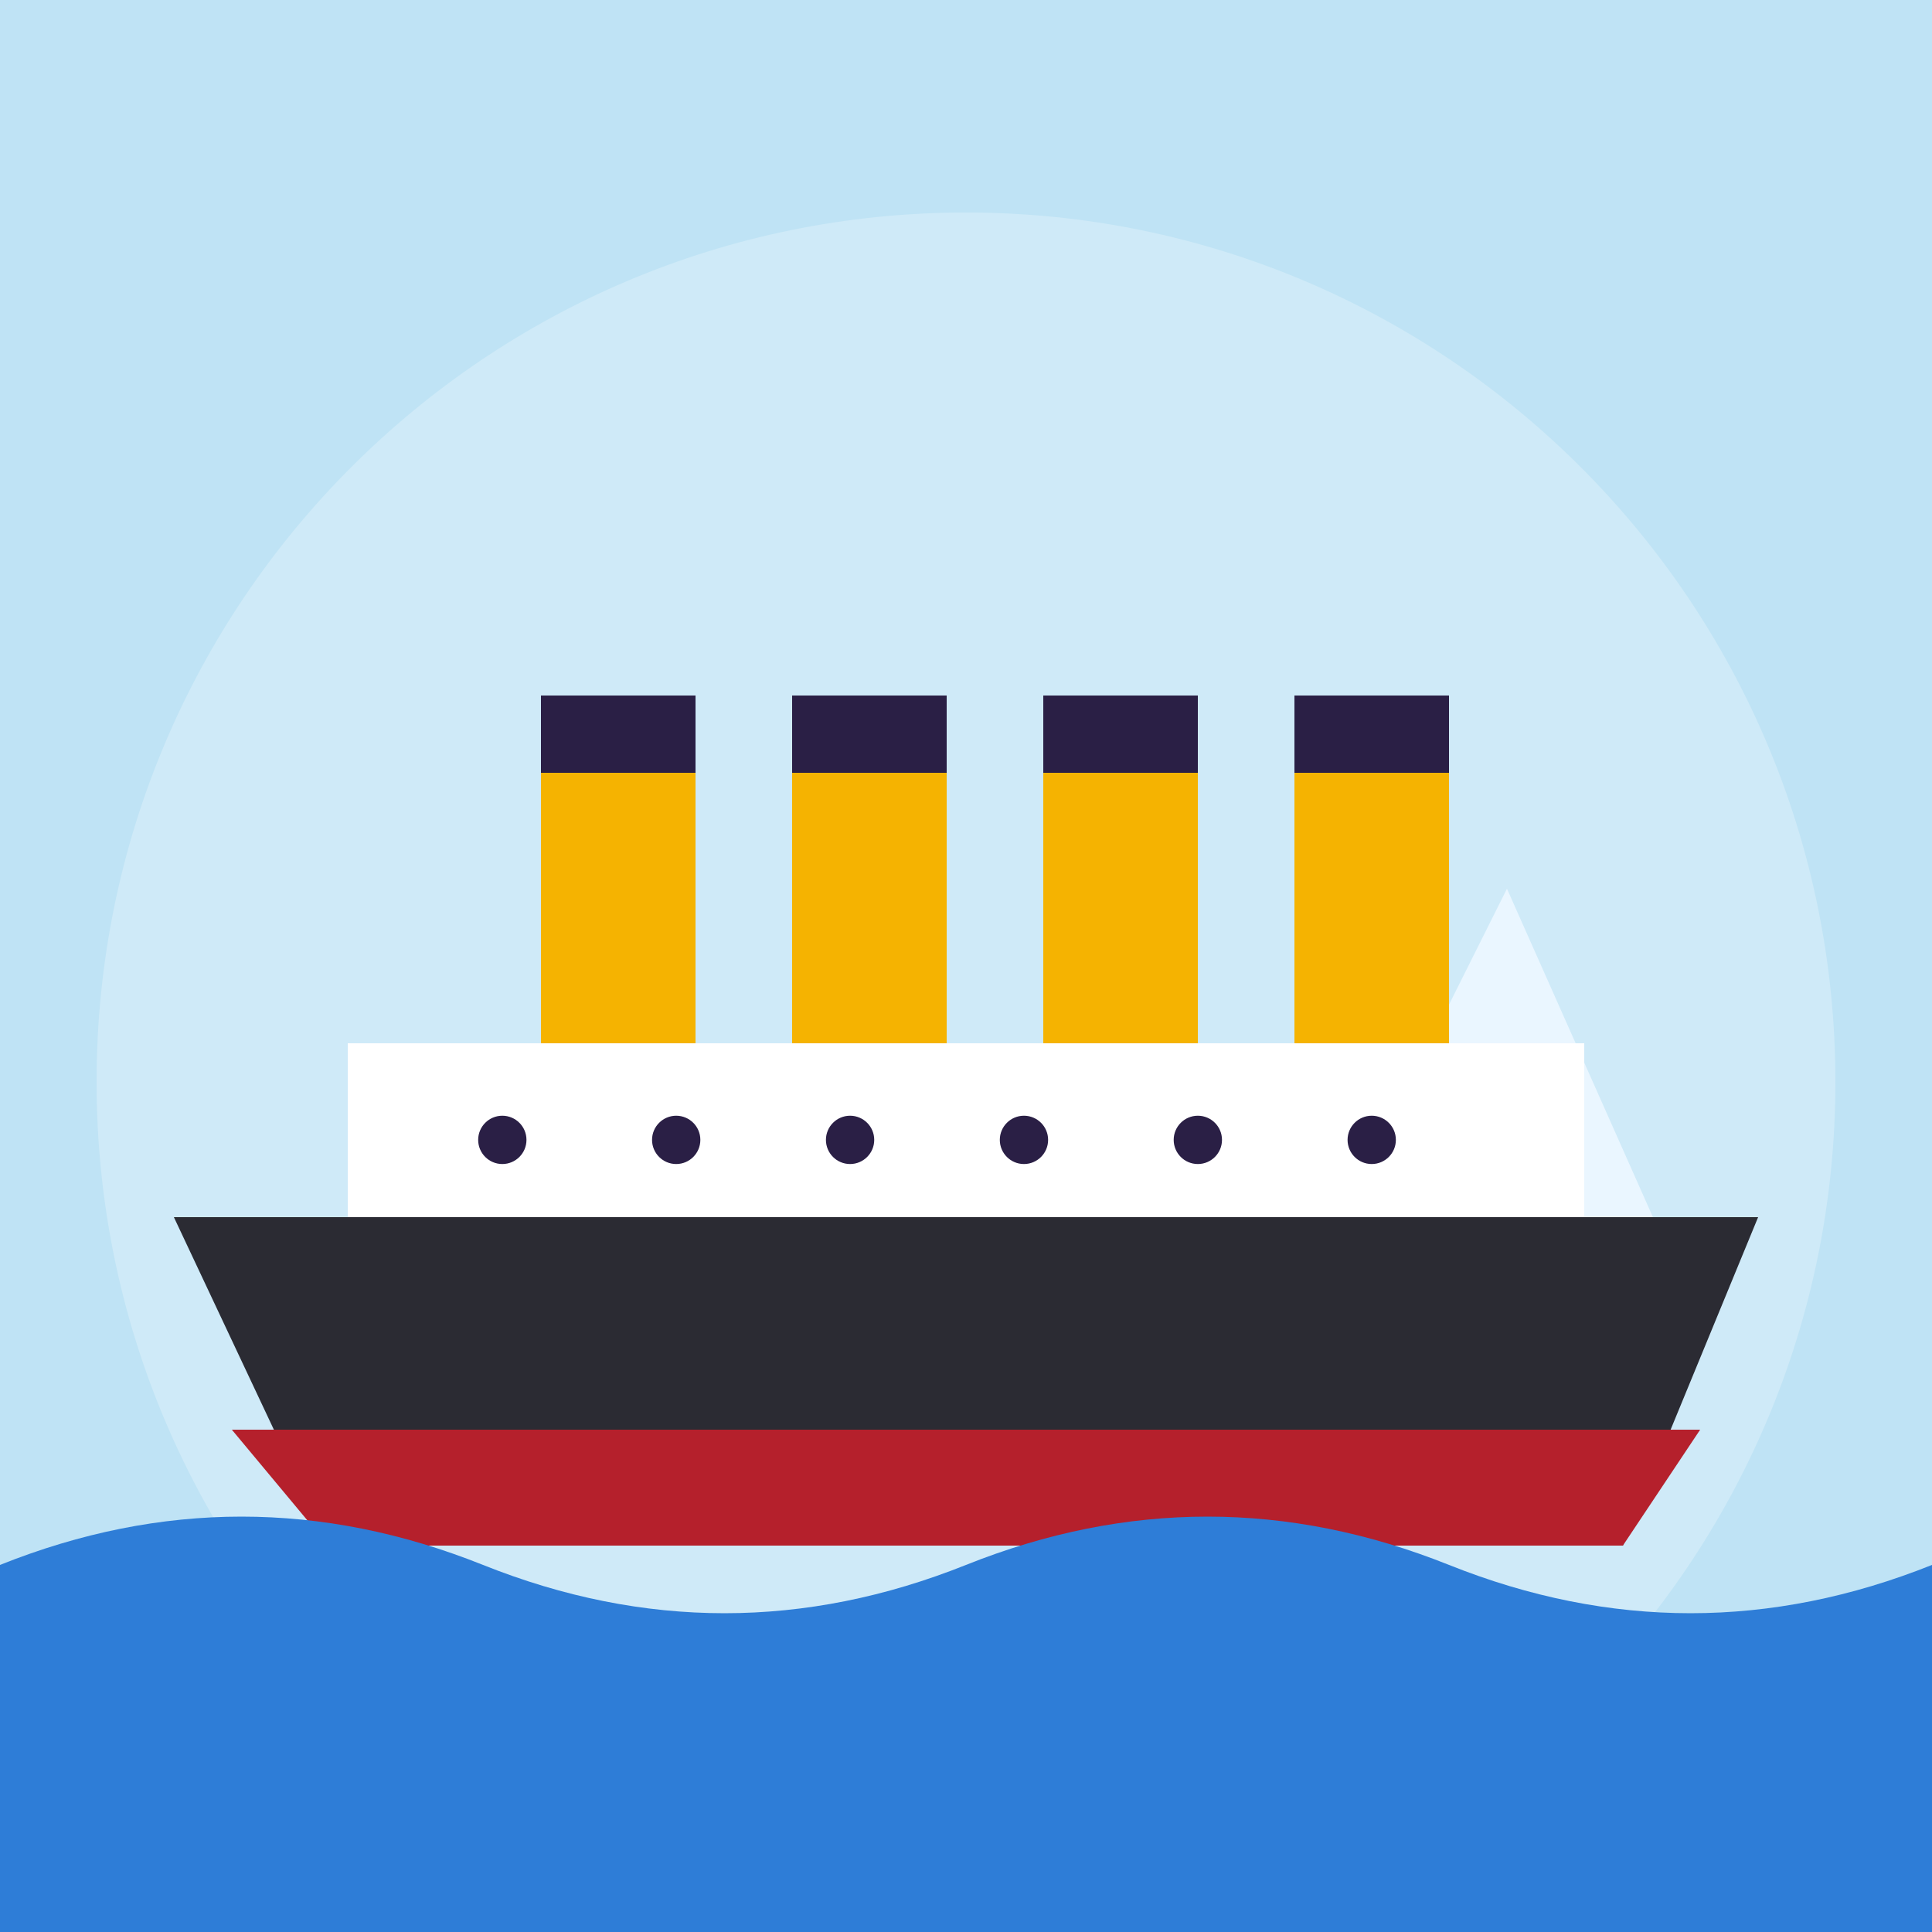
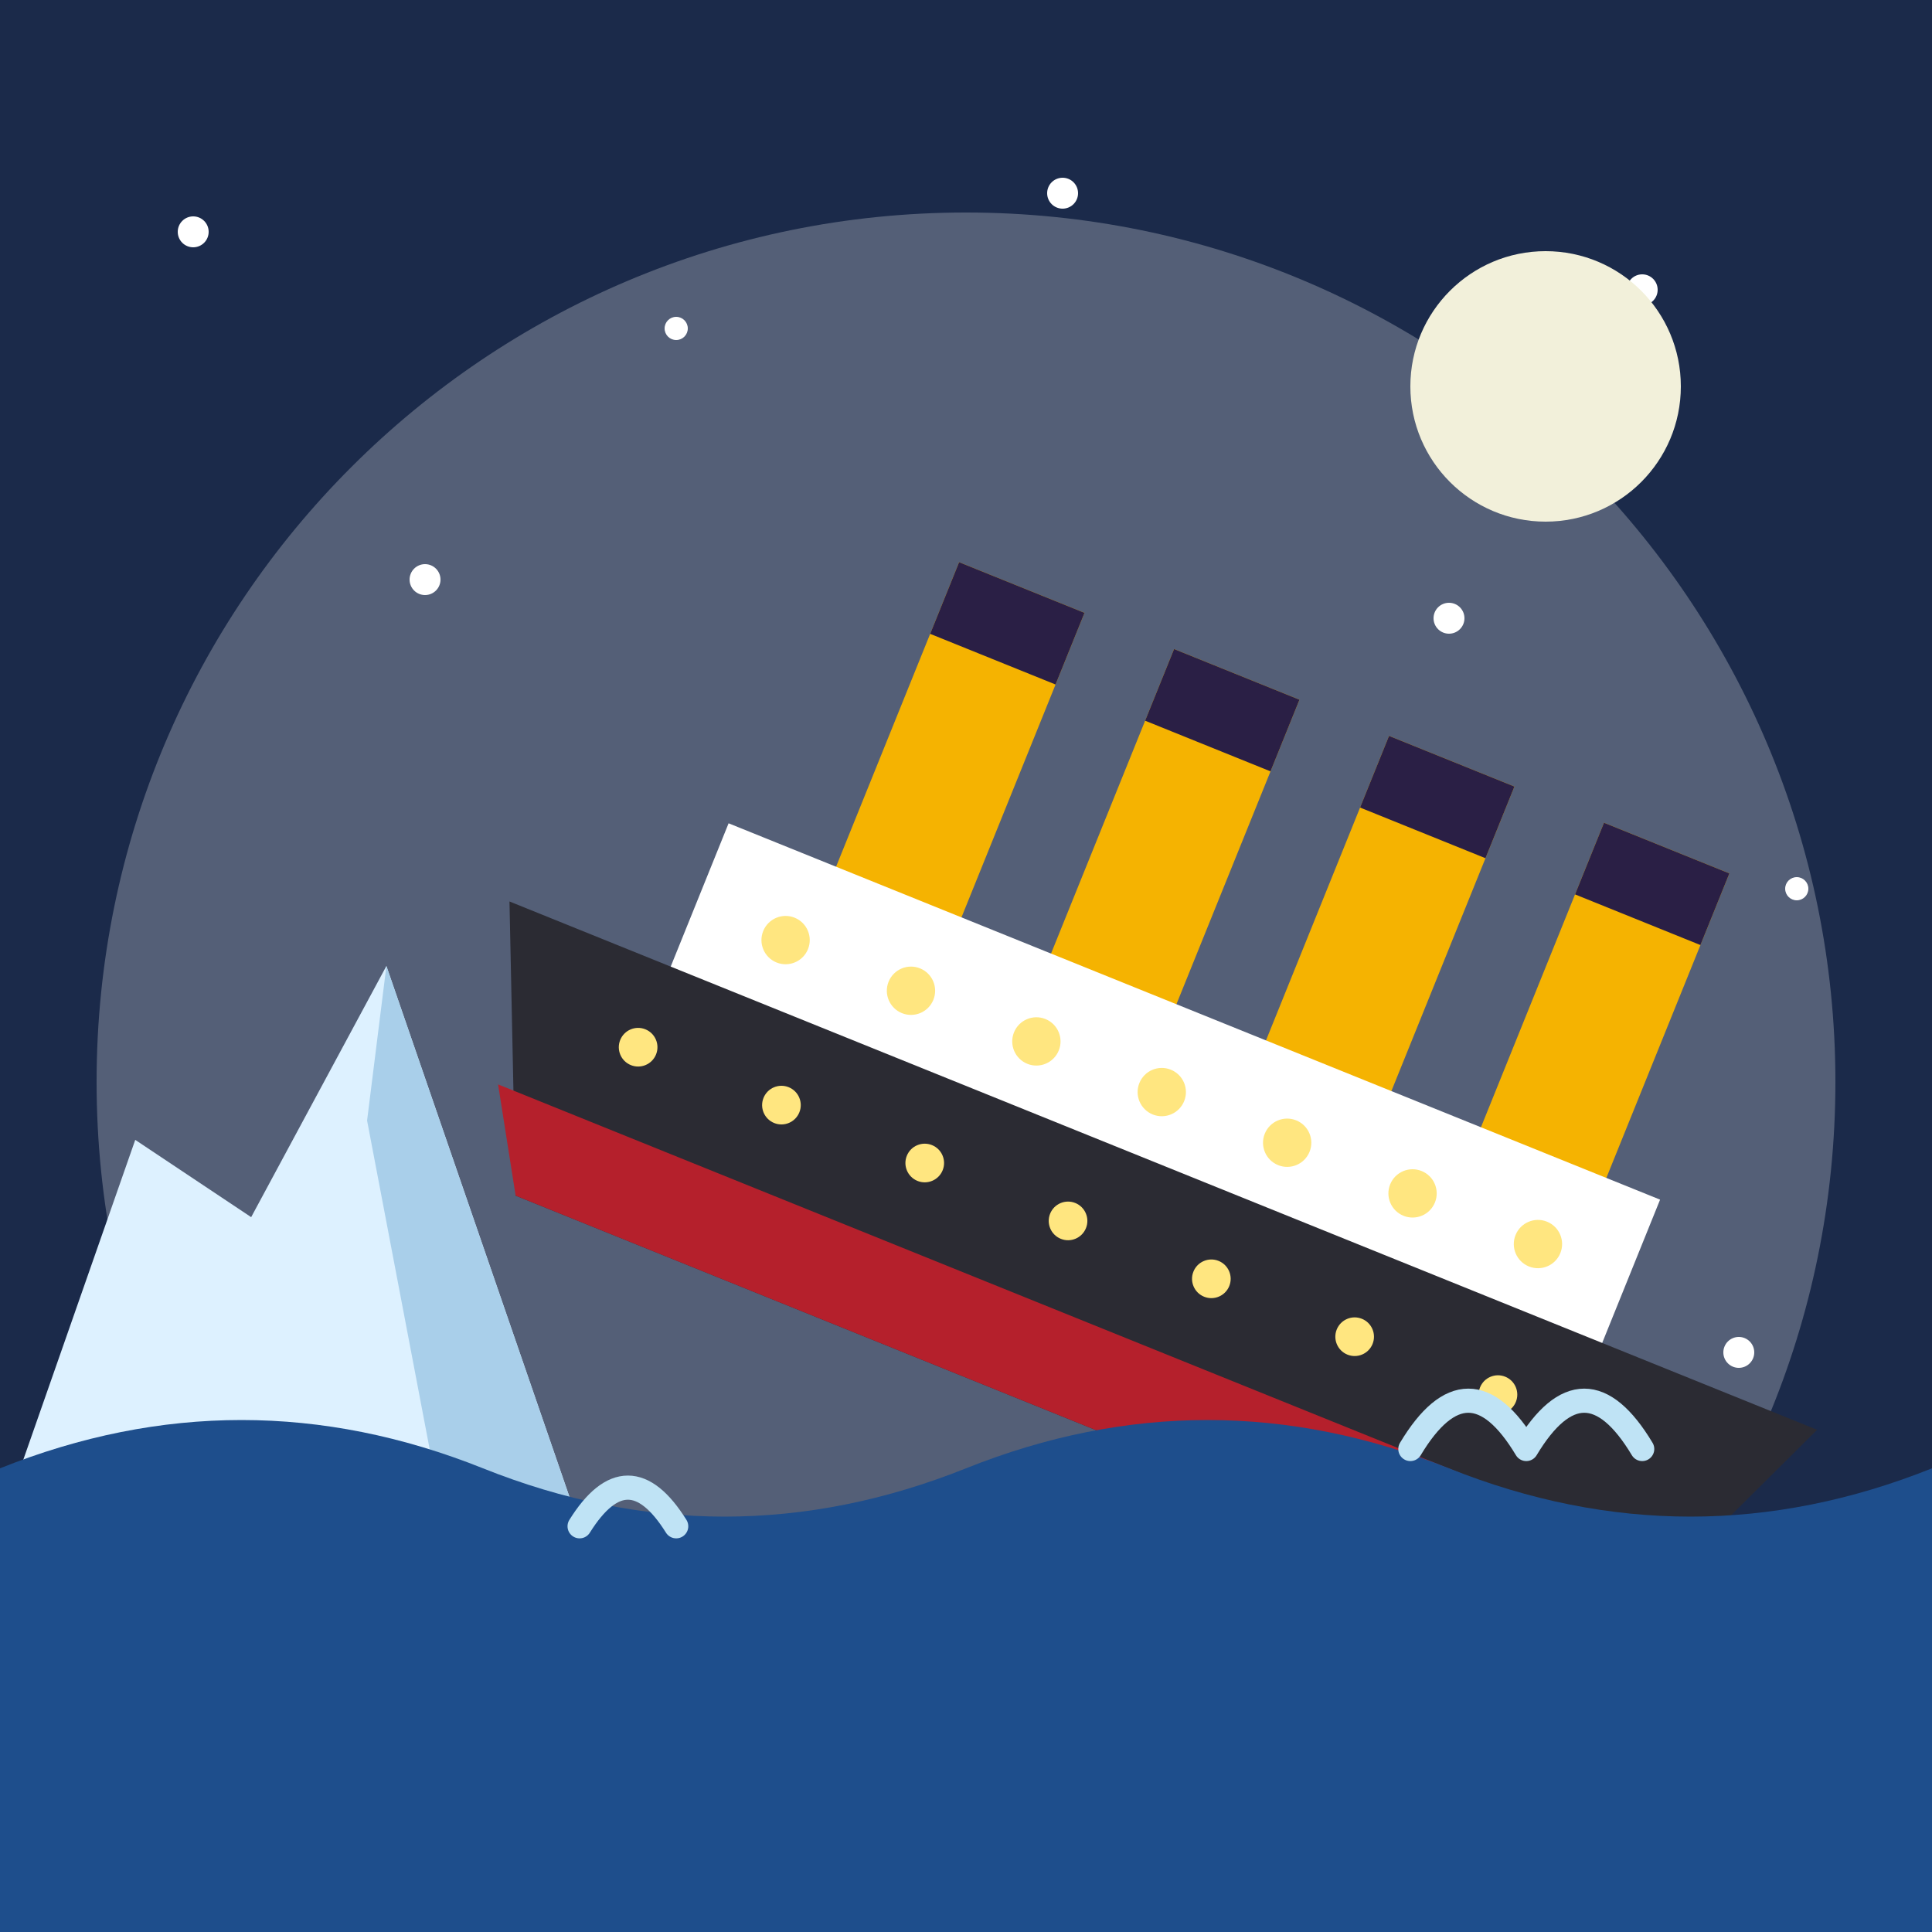
<svg xmlns="http://www.w3.org/2000/svg" viewBox="0 0 200 200">
-   <rect width="200" height="200" fill="#BFE3F5" />
+   <rect width="200" height="200" fill="#1B2A4A" />
  <circle cx="100" cy="112" r="90" fill="#fff" opacity=".25" />
-   <path d="M138 128 L156 92 L172 128 Z" fill="#EAF6FF" />
-   <rect x="56" y="72" width="16" height="42" rx="0" fill="#F5B301" />
-   <rect x="56" y="72" width="16" height="8" rx="0" fill="#2A1F45" />
-   <rect x="82" y="72" width="16" height="42" rx="0" fill="#F5B301" />
-   <rect x="82" y="72" width="16" height="8" rx="0" fill="#2A1F45" />
-   <rect x="108" y="72" width="16" height="42" rx="0" fill="#F5B301" />
-   <rect x="108" y="72" width="16" height="8" rx="0" fill="#2A1F45" />
-   <rect x="134" y="72" width="16" height="42" rx="0" fill="#F5B301" />
-   <rect x="134" y="72" width="16" height="8" rx="0" fill="#2A1F45" />
-   <rect x="36" y="108" width="128" height="20" rx="0" fill="#fff" />
-   <circle cx="52" cy="118" r="2.5" fill="#2A1F45" />
-   <circle cx="70" cy="118" r="2.5" fill="#2A1F45" />
-   <circle cx="88" cy="118" r="2.5" fill="#2A1F45" />
-   <circle cx="106" cy="118" r="2.5" fill="#2A1F45" />
-   <circle cx="124" cy="118" r="2.5" fill="#2A1F45" />
-   <circle cx="142" cy="118" r="2.5" fill="#2A1F45" />
-   <path d="M18 126 H182 L168 160 H34 Z" fill="#2B2B33" />
-   <path d="M24 148 H176 L168 160 H34 Z" fill="#B5202C" />
-   <path d="M0 162 Q25 152 50 162 T100 162 T150 162 T200 162 V200 H0 Z" fill="#2E7DD7" />
+   <circle cx="20" cy="24" r="1.6" fill="#fff" />
+   <circle cx="44" cy="60" r="1.6" fill="#fff" />
+   <circle cx="170" cy="30" r="1.6" fill="#fff" />
+   <circle cx="150" cy="64" r="1.6" fill="#fff" />
+   <circle cx="30" cy="150" r="1.6" fill="#fff" />
+   <circle cx="180" cy="140" r="1.6" fill="#fff" />
+   <circle cx="110" cy="20" r="1.6" fill="#fff" />
+   <circle cx="70" cy="34" r="1.2" fill="#fff" />
+   <circle cx="186" cy="92" r="1.2" fill="#fff" />
+   <circle cx="160" cy="40" r="14" fill="#F2F0DA" />
+   <path d="M0 158 L14 118 L26 126 L40 100 L60 158 Z" fill="#DDF1FF" />
+   <path d="M40 100 L60 158 H46 L38 116 Z" fill="#A9CFEA" />
+   <g transform="rotate(22 118 124)">
+     <rect x="76" y="70" width="14" height="36" rx="0" fill="#F5B301" />
+     <rect x="76" y="70" width="14" height="8" rx="0" fill="#2A1F45" />
+     <rect x="100" y="70" width="14" height="36" rx="0" fill="#F5B301" />
+     <rect x="100" y="70" width="14" height="8" rx="0" fill="#2A1F45" />
+     <rect x="124" y="70" width="14" height="36" rx="0" fill="#F5B301" />
+     <rect x="124" y="70" width="14" height="8" rx="0" fill="#2A1F45" />
+     <rect x="148" y="70" width="14" height="36" rx="0" fill="#F5B301" />
+     <rect x="148" y="70" width="14" height="8" rx="0" fill="#2A1F45" />
+     <rect x="64" y="104" width="104" height="18" rx="0" fill="#fff" />
+     <circle cx="74" cy="113" r="2.5" fill="#FFE680" />
+     <circle cx="88" cy="113" r="2.5" fill="#FFE680" />
+     <circle cx="102" cy="113" r="2.5" fill="#FFE680" />
+     <circle cx="116" cy="113" r="2.5" fill="#FFE680" />
+     <circle cx="130" cy="113" r="2.5" fill="#FFE680" />
+     <circle cx="144" cy="113" r="2.5" fill="#FFE680" />
+     <circle cx="158" cy="113" r="2.5" fill="#FFE680" />
+     <path d="M46 120 H192 L180 148 H58 Z" fill="#2B2B33" />
+     <path d="M52 138 H186 L180 148 H58 Z" fill="#B5202C" />
+     <circle cx="64" cy="129" r="2" fill="#FFE680" />
+     <circle cx="80" cy="129" r="2" fill="#FFE680" />
+     <circle cx="96" cy="129" r="2" fill="#FFE680" />
+     <circle cx="112" cy="129" r="2" fill="#FFE680" />
+     <circle cx="128" cy="129" r="2" fill="#FFE680" />
+     <circle cx="144" cy="129" r="2" fill="#FFE680" />
+     <circle cx="160" cy="129" r="2" fill="#FFE680" />
+   </g>
+   <path d="M0 152 Q25 142 50 152 T100 152 T150 152 T200 152 V200 H0 Z" fill="#1E4E8C" />
+   <path d="M146 150 q6 -10 12 0 q6 -10 12 0 M60 158 q5 -8 10 0" fill="none" stroke="#BFE3F5" stroke-width="2.5" stroke-linecap="round" stroke-linejoin="round" />
</svg>
